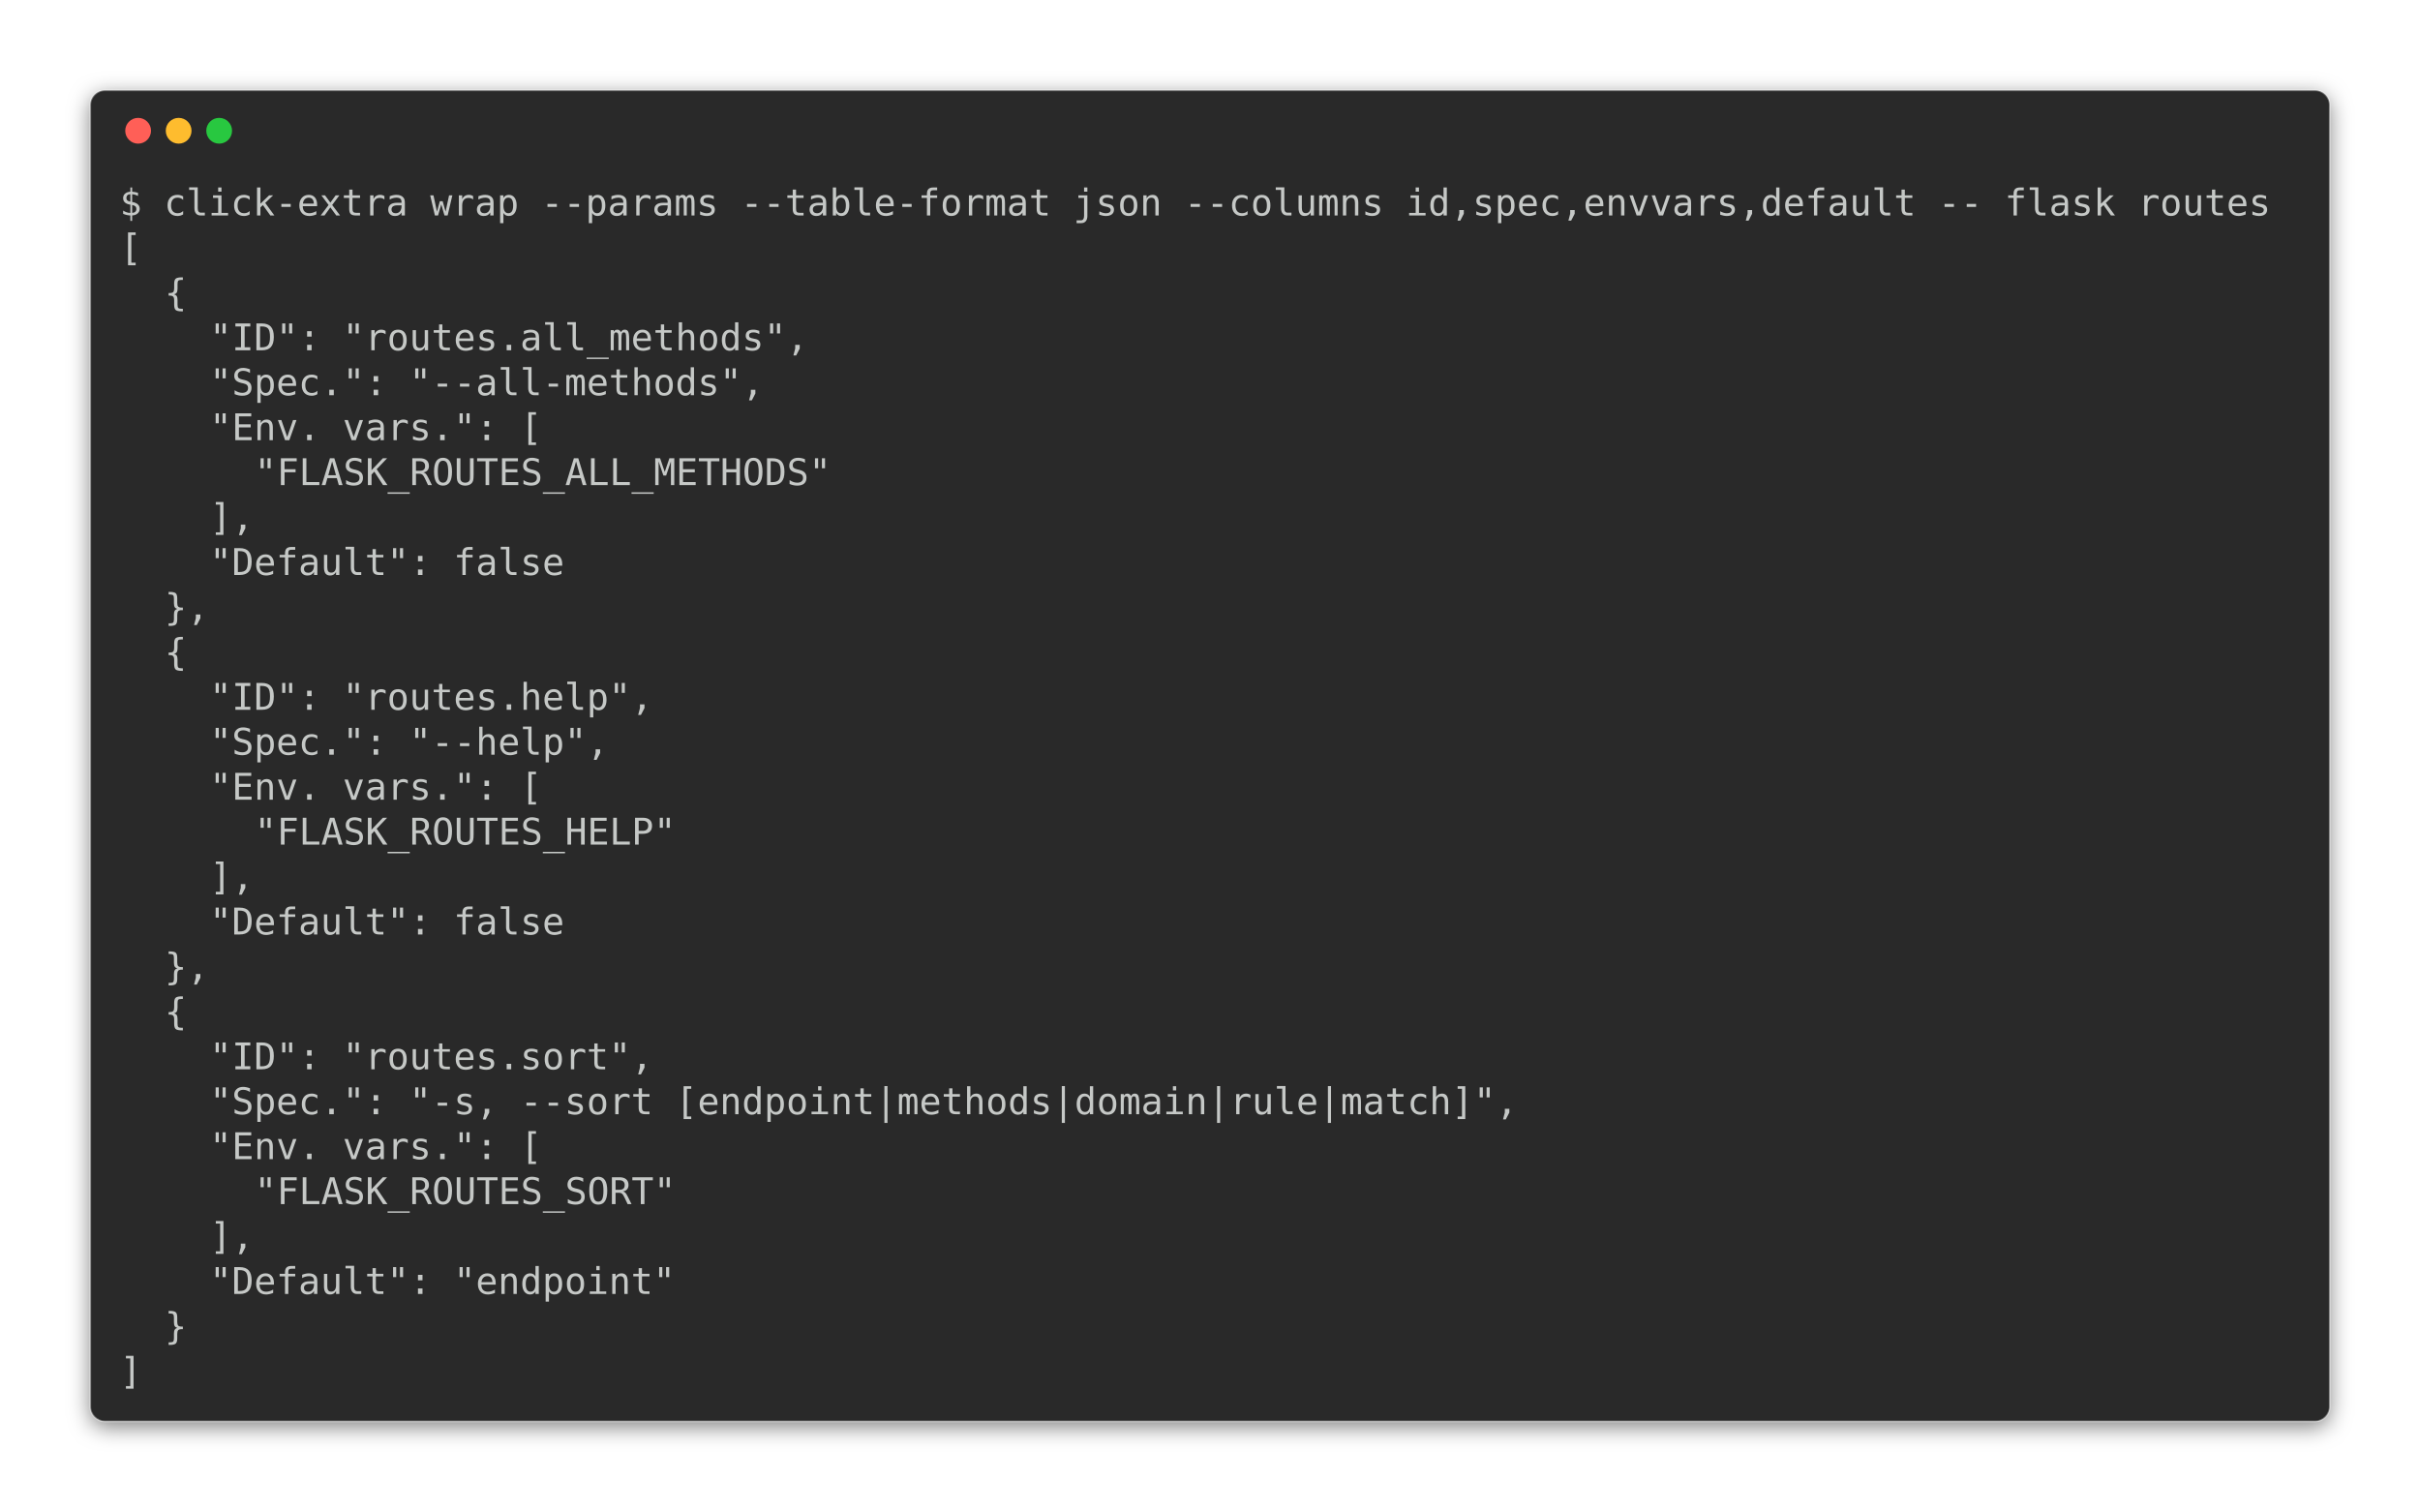
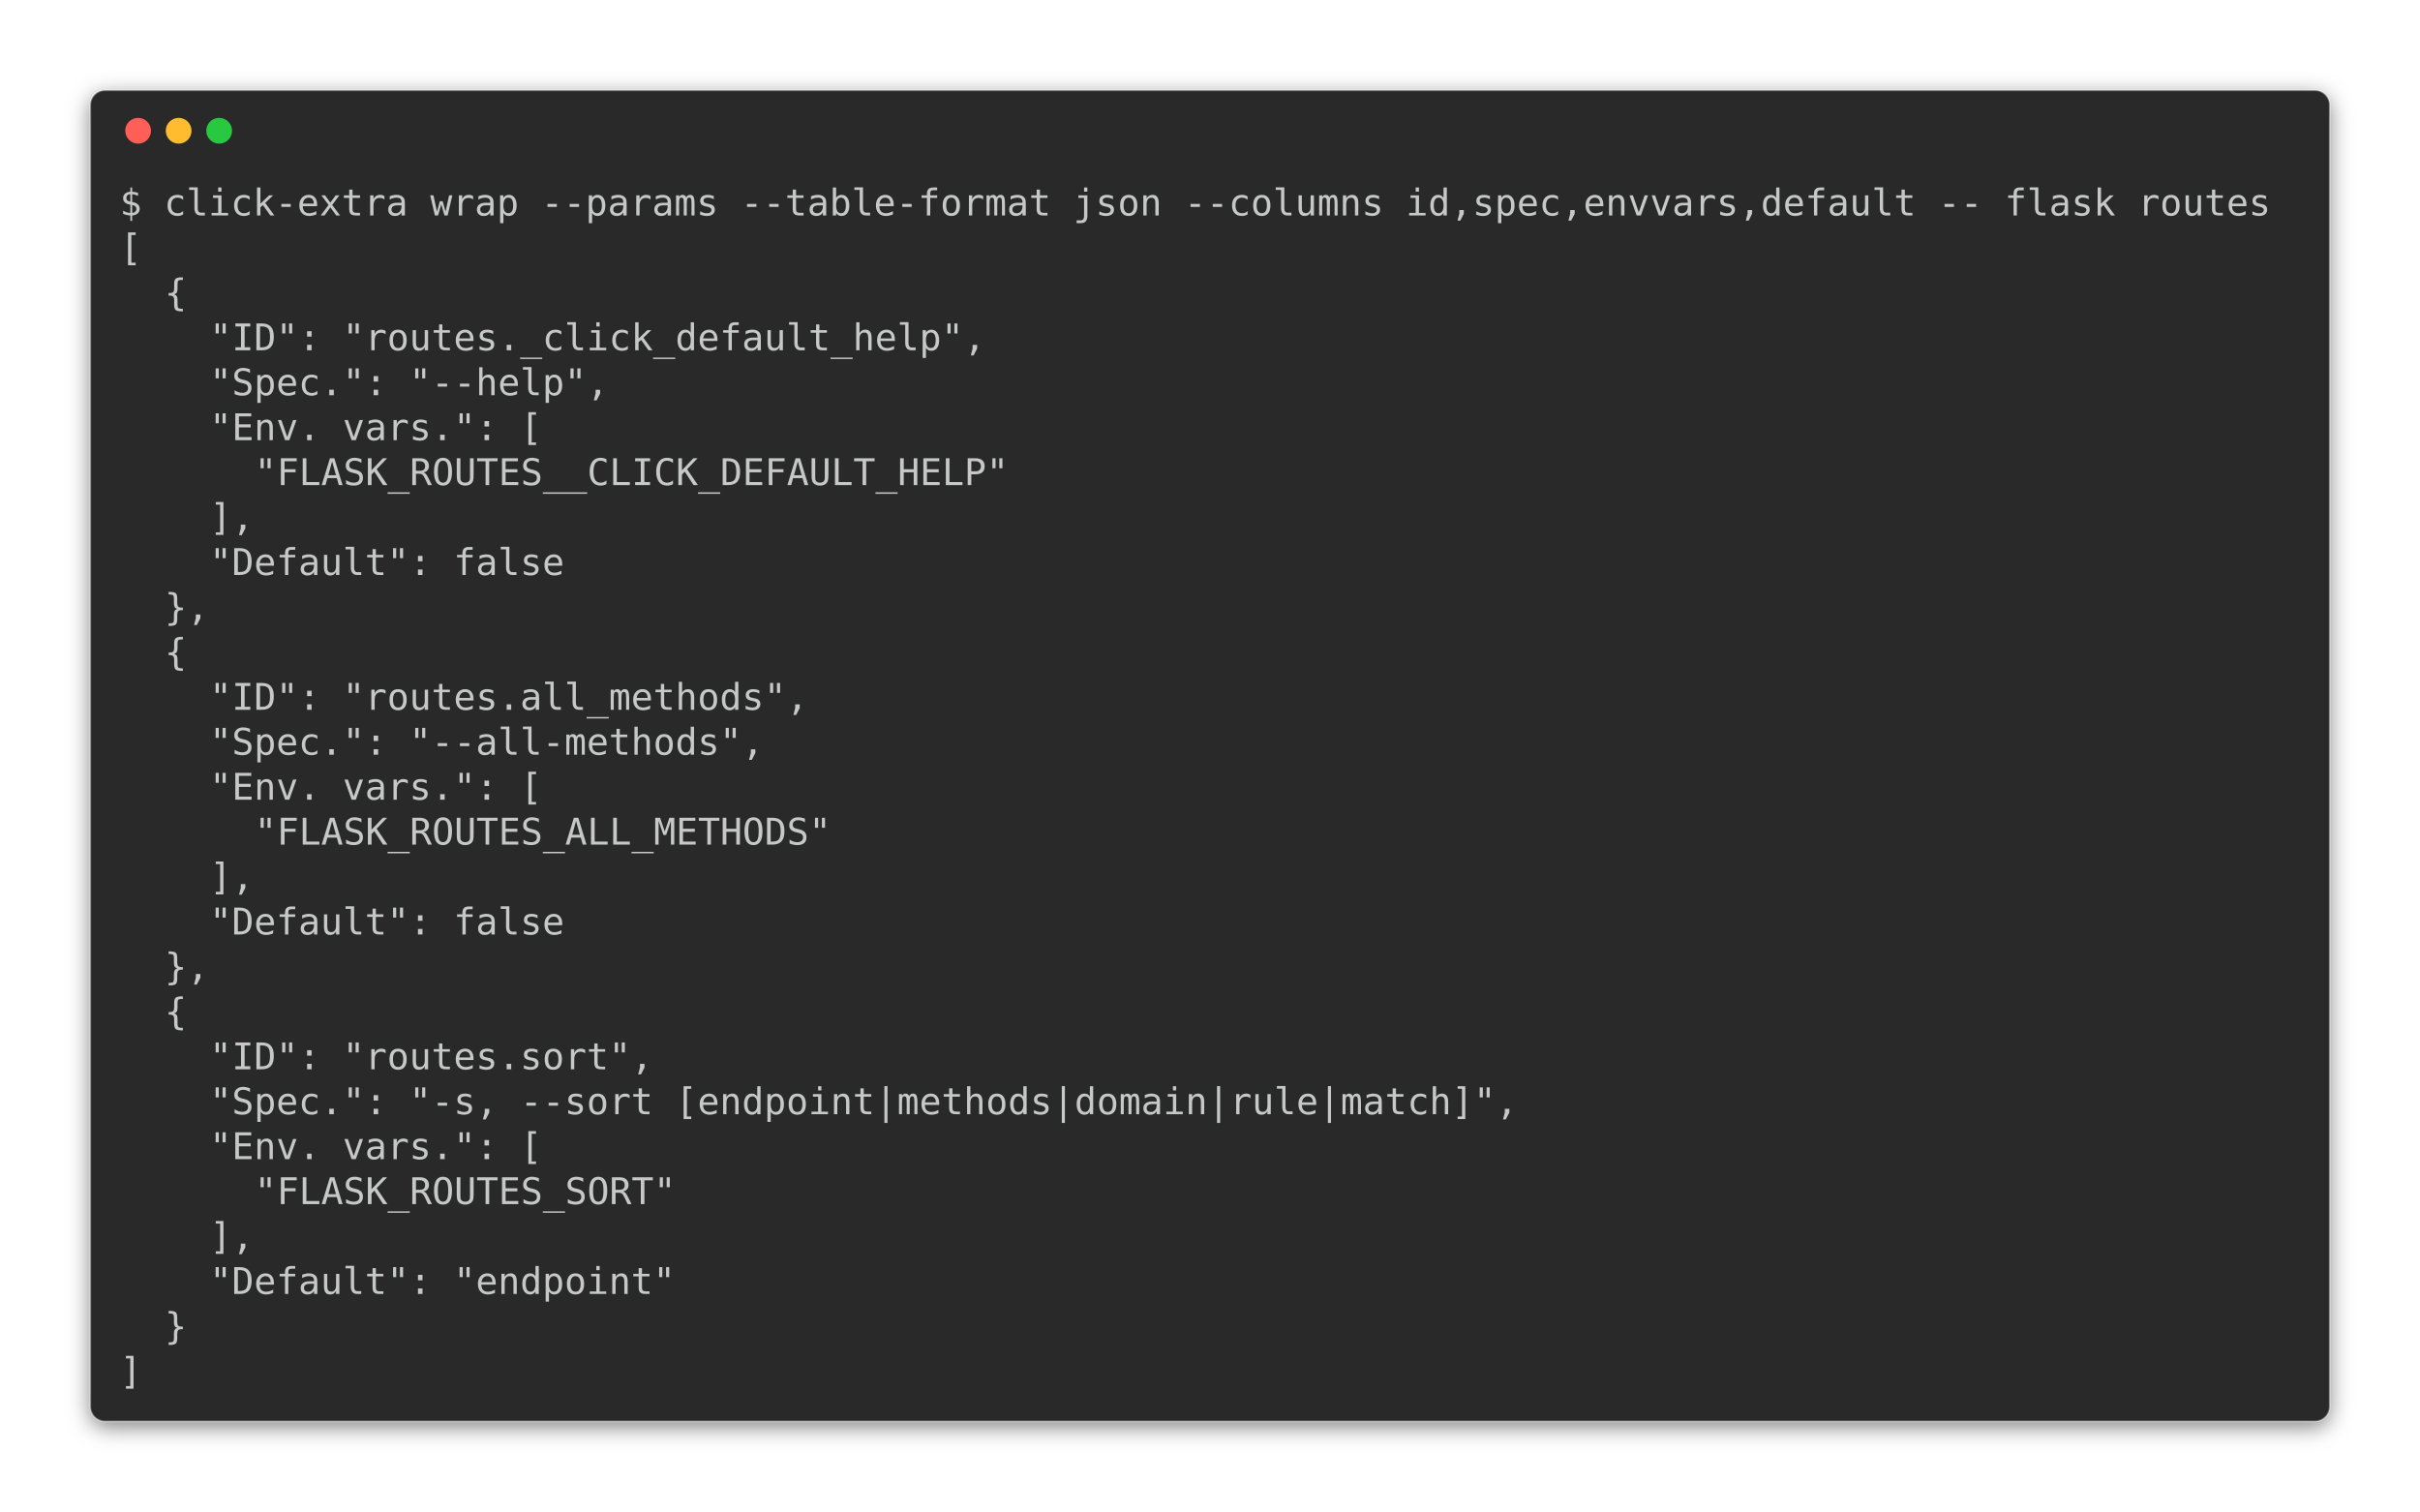
<svg xmlns="http://www.w3.org/2000/svg" viewBox="0 0 1314 820.8">
  <style>
    .wrap-flask-json-screen-matrix {
        font-family: 'Fira Code', 'Cascadia Code', Menlo, Consolas, monospace;
        font-size: 20px;
        line-height: 24.4px;
        font-variant-east-asian: full-width;
    }
    .wrap-flask-json-screen-title {
        font-size: 18px;
        font-weight: bold;
        font-family: 'Fira Code', 'Cascadia Code', Menlo, Consolas, monospace;
    }
    .wrap-flask-json-screen-r1 { fill: #c5c8c6 }
</style>
  <defs>
    <clipPath id="wrap-flask-json-screen-clip">
      <rect x="65" y="97" width="1183.4" height="658.8" />
    </clipPath>
    <filter id="wrap-flask-json-screen-shadow" x="-50%" y="-50%" width="200%" height="200%">
      <feGaussianBlur in="SourceAlpha" stdDeviation="6" />
      <feOffset dx="0" dy="3" result="cast" />
      <feFlood flood-color="rgba(0,0,0,0.5)" />
      <feComposite in2="cast" operator="in" result="shadow" />
      <feComposite in="shadow" in2="SourceAlpha" operator="out" />
    </filter>
  </defs>
  <rect filter="url(#wrap-flask-json-screen-shadow)" x="49" y="49" width="1216" height="722.8" rx="8" />
  <rect fill="#292929" stroke="rgba(255,255,255,0.35)" stroke-width="1" x="49" y="49" width="1216" height="722.8" rx="8" />
  <g transform="translate(49, 49)">
    <g transform="translate(26,22)">
      <circle cx="0" cy="0" r="7" fill="#ff5f57" />
      <circle cx="22" cy="0" r="7" fill="#febc2e" />
      <circle cx="44" cy="0" r="7" fill="#28c840" />
    </g>
  </g>
  <g clip-path="url(#wrap-flask-json-screen-clip)">
    <g transform="translate(65, 97)">
      <g class="wrap-flask-json-screen-matrix" font-family="monospace" font-size="20" fill="#c5c8c6">
        <text class="wrap-flask-json-screen-r1" x="0" textLength="1183.4" y="20">$ click-extra wrap --params --table-format json --columns id,spec,envvars,default -- flask routes</text>
        <text class="wrap-flask-json-screen-r1" x="0" textLength="12.2" y="44.4">[</text>
        <text class="wrap-flask-json-screen-r1" x="24.4" textLength="12.2" y="68.8">{</text>
-         <text class="wrap-flask-json-screen-r1" x="48.8" textLength="329.4" y="93.2">"ID": "routes.all_methods",</text>
-         <text class="wrap-flask-json-screen-r1" x="48.8" textLength="305" y="117.6">"Spec.": "--all-methods",</text>
+         <text class="wrap-flask-json-screen-r1" x="48.8" textLength="427" y="93.2">"ID": "routes._click_default_help",</text>
+         <text class="wrap-flask-json-screen-r1" x="48.8" textLength="219.6" y="117.6">"Spec.": "--help",</text>
        <text class="wrap-flask-json-screen-r1" x="48.8" textLength="183" y="142">"Env. vars.": [</text>
-         <text class="wrap-flask-json-screen-r1" x="73.2" textLength="317.2" y="166.4">"FLASK_ROUTES_ALL_METHODS"</text>
+         <text class="wrap-flask-json-screen-r1" x="73.2" textLength="414.8" y="166.4">"FLASK_ROUTES__CLICK_DEFAULT_HELP"</text>
        <text class="wrap-flask-json-screen-r1" x="48.8" textLength="24.4" y="190.8">],</text>
        <text class="wrap-flask-json-screen-r1" x="48.8" textLength="195.2" y="215.2">"Default": false</text>
        <text class="wrap-flask-json-screen-r1" x="24.4" textLength="24.4" y="239.6">},</text>
        <text class="wrap-flask-json-screen-r1" x="24.4" textLength="12.2" y="264">{</text>
-         <text class="wrap-flask-json-screen-r1" x="48.8" textLength="244" y="288.4">"ID": "routes.help",</text>
-         <text class="wrap-flask-json-screen-r1" x="48.8" textLength="219.6" y="312.8">"Spec.": "--help",</text>
+         <text class="wrap-flask-json-screen-r1" x="48.8" textLength="329.4" y="288.4">"ID": "routes.all_methods",</text>
+         <text class="wrap-flask-json-screen-r1" x="48.8" textLength="305" y="312.8">"Spec.": "--all-methods",</text>
        <text class="wrap-flask-json-screen-r1" x="48.8" textLength="183" y="337.2">"Env. vars.": [</text>
-         <text class="wrap-flask-json-screen-r1" x="73.2" textLength="231.8" y="361.6">"FLASK_ROUTES_HELP"</text>
+         <text class="wrap-flask-json-screen-r1" x="73.2" textLength="317.2" y="361.6">"FLASK_ROUTES_ALL_METHODS"</text>
        <text class="wrap-flask-json-screen-r1" x="48.8" textLength="24.4" y="386">],</text>
        <text class="wrap-flask-json-screen-r1" x="48.8" textLength="195.2" y="410.4">"Default": false</text>
        <text class="wrap-flask-json-screen-r1" x="24.4" textLength="24.4" y="434.8">},</text>
        <text class="wrap-flask-json-screen-r1" x="24.4" textLength="12.2" y="459.2">{</text>
        <text class="wrap-flask-json-screen-r1" x="48.8" textLength="244" y="483.6">"ID": "routes.sort",</text>
        <text class="wrap-flask-json-screen-r1" x="48.8" textLength="719.8" y="508">"Spec.": "-s, --sort [endpoint|methods|domain|rule|match]",</text>
        <text class="wrap-flask-json-screen-r1" x="48.8" textLength="183" y="532.4">"Env. vars.": [</text>
        <text class="wrap-flask-json-screen-r1" x="73.2" textLength="231.8" y="556.8">"FLASK_ROUTES_SORT"</text>
        <text class="wrap-flask-json-screen-r1" x="48.8" textLength="24.4" y="581.2">],</text>
        <text class="wrap-flask-json-screen-r1" x="48.8" textLength="256.2" y="605.6">"Default": "endpoint"</text>
        <text class="wrap-flask-json-screen-r1" x="24.4" textLength="12.2" y="630">}</text>
        <text class="wrap-flask-json-screen-r1" x="0" textLength="12.2" y="654.4">]</text>
      </g>
    </g>
  </g>
</svg>
